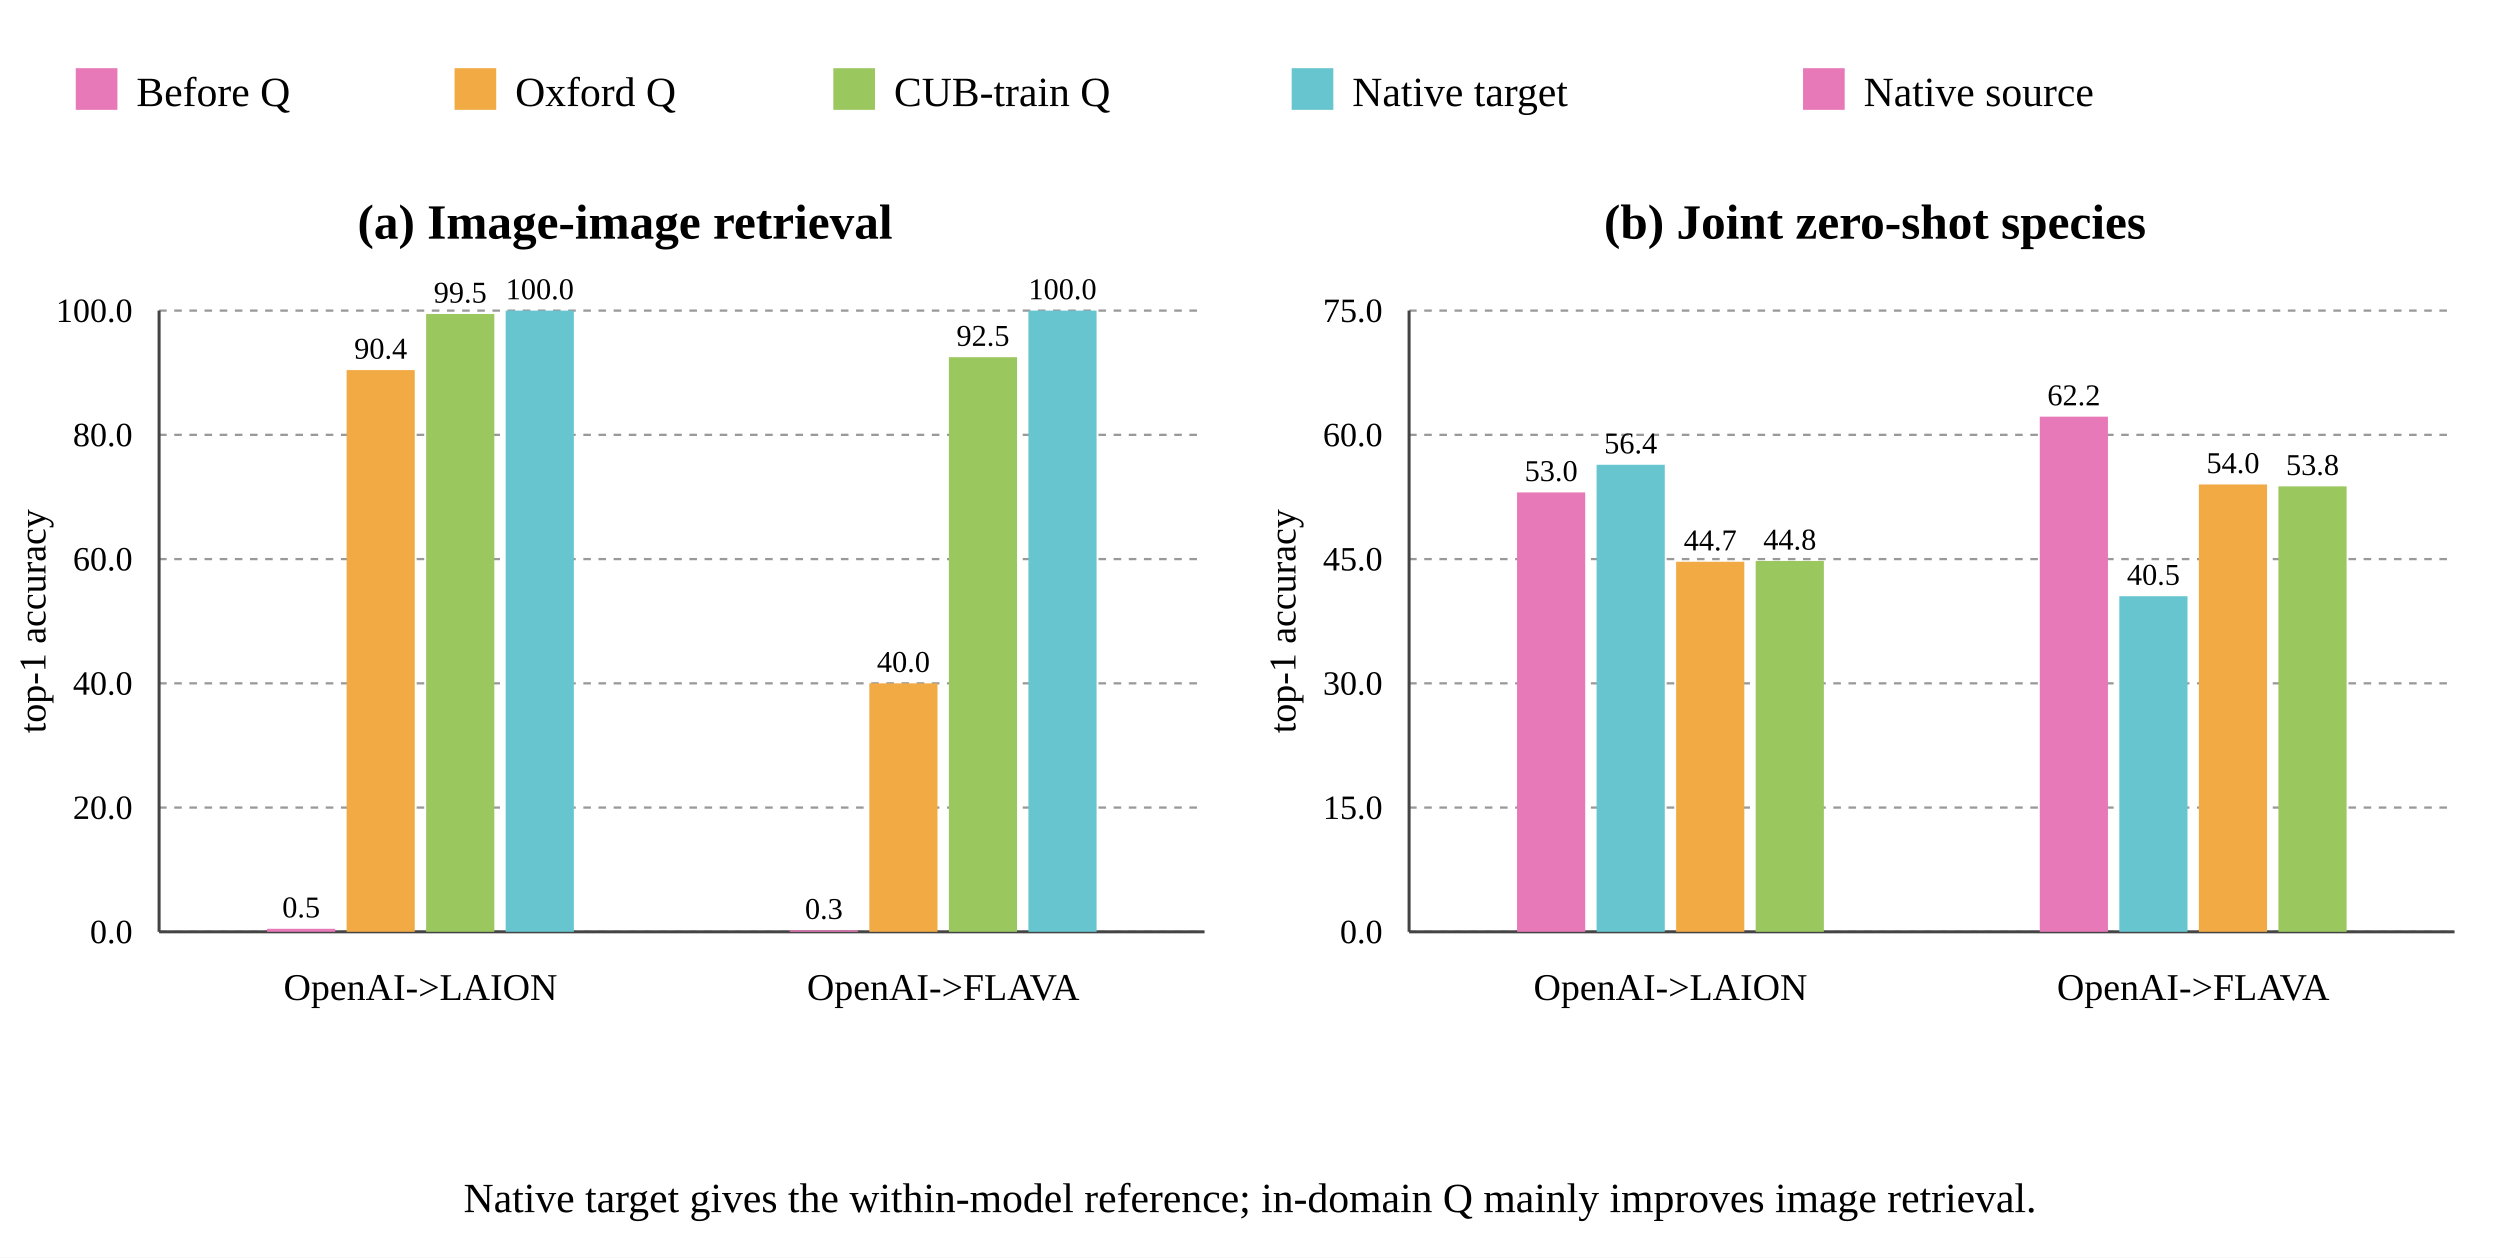
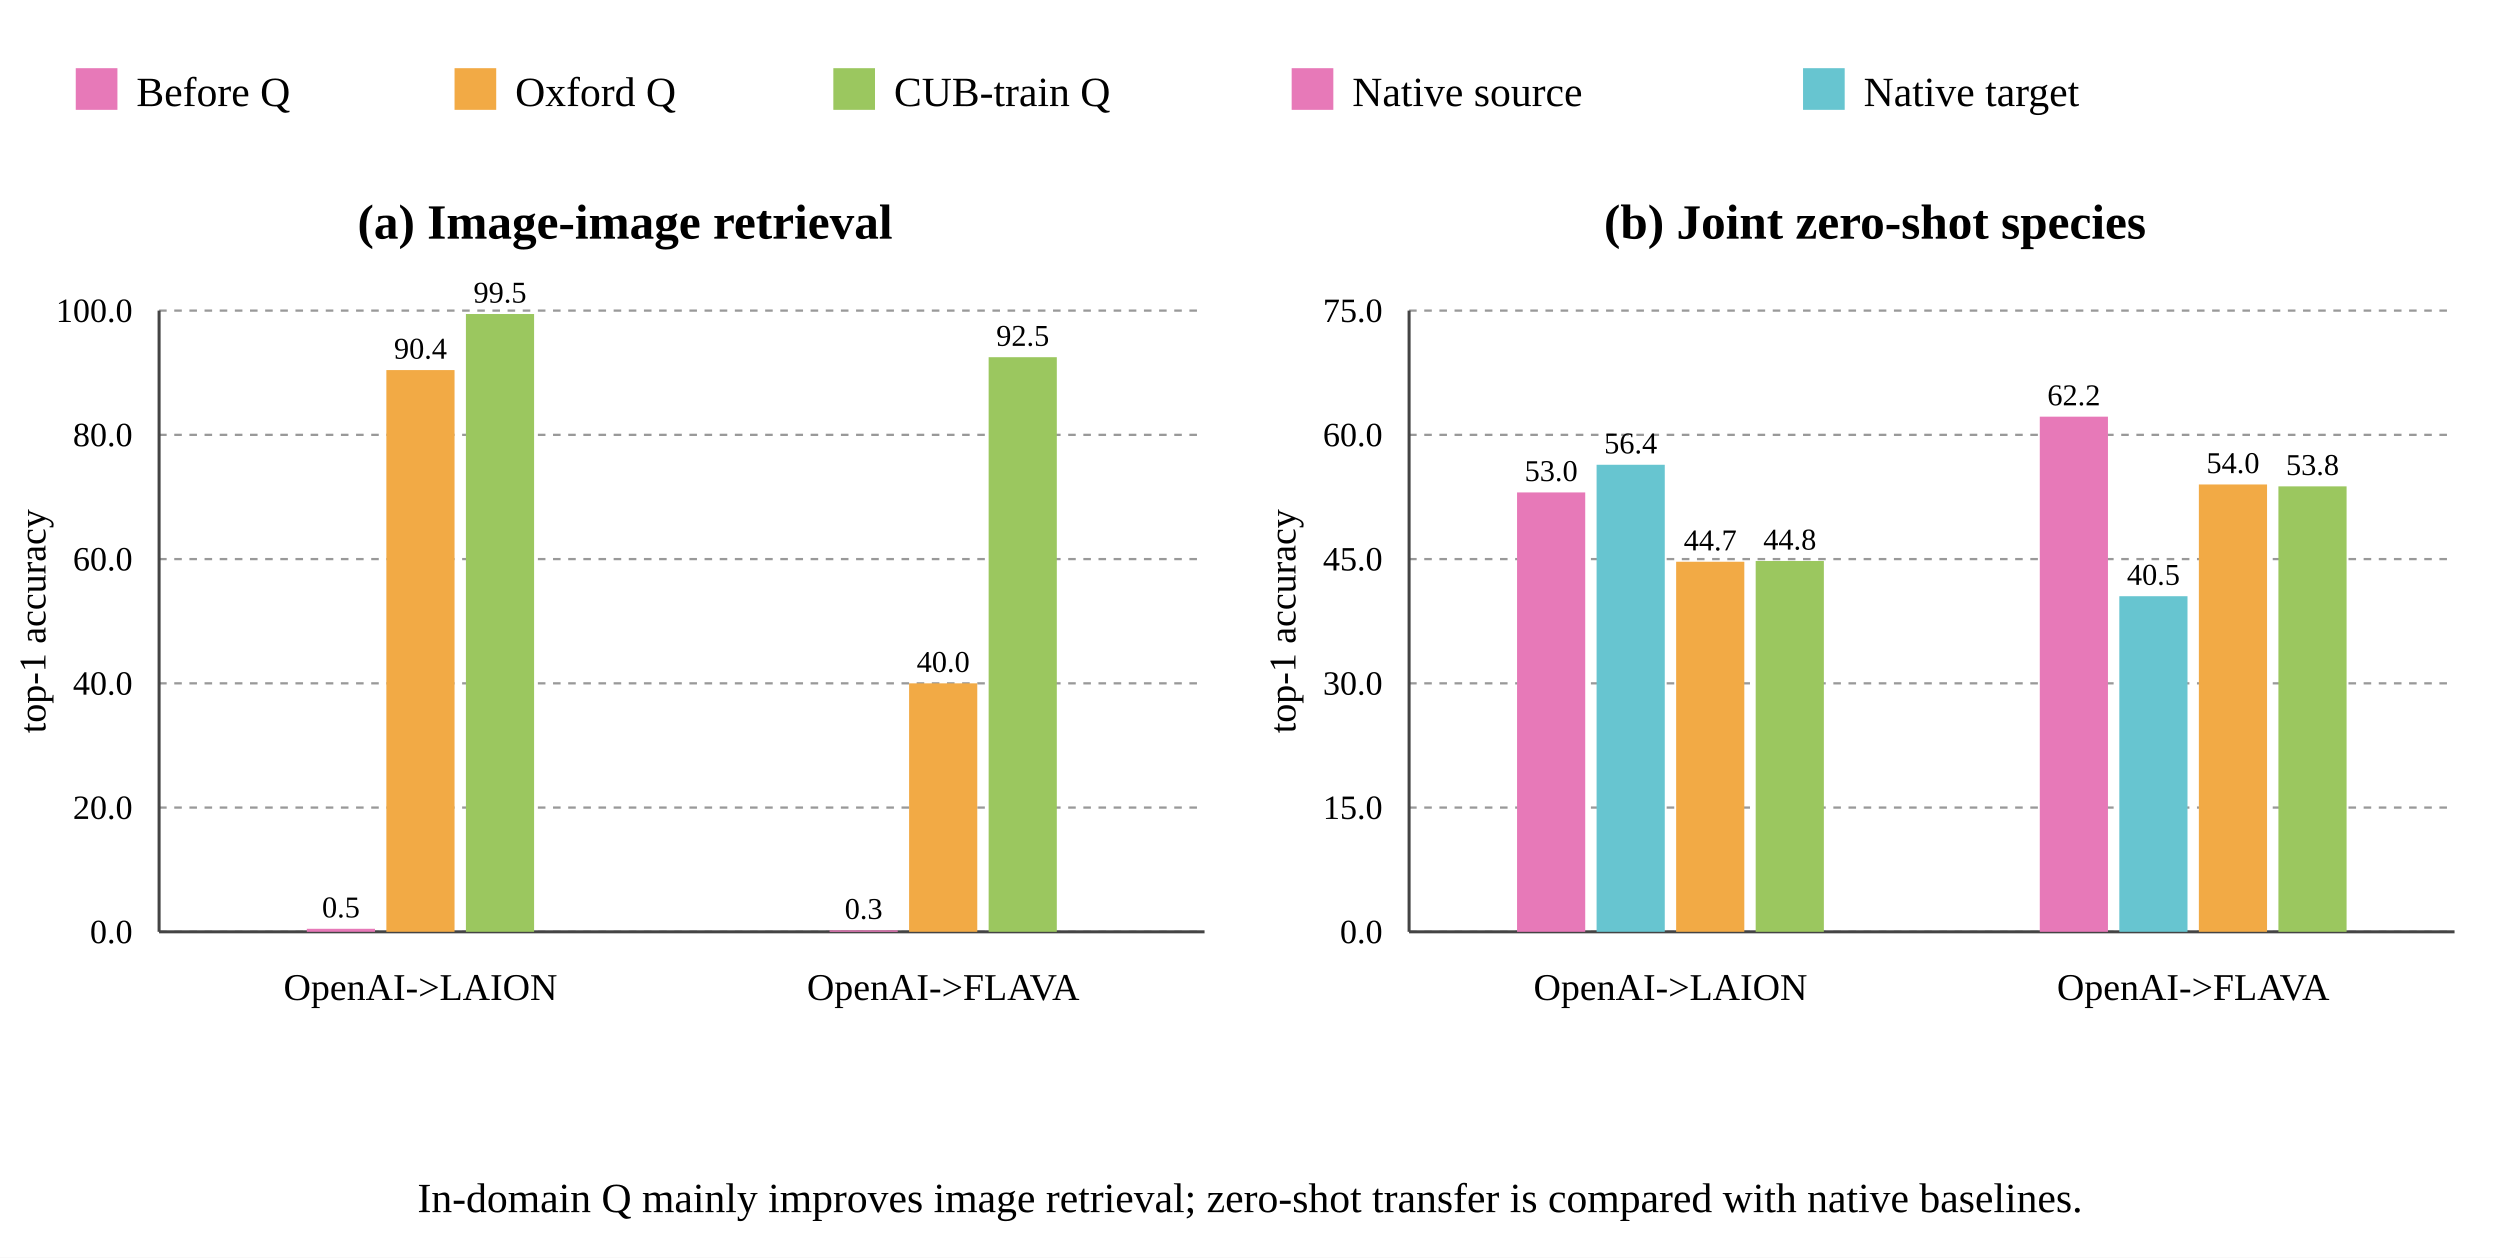
<svg xmlns="http://www.w3.org/2000/svg" width="660" height="332" viewBox="0 0 660 332">
  <rect width="100%" height="100%" fill="white" />
  <rect x="20" y="18" width="11" height="11" fill="#e779b8" />
  <text x="36" y="28" font-size="11" font-family="Times New Roman, serif">Before Q</text>
  <rect x="120" y="18" width="11" height="11" fill="#f2aa45" />
  <text x="136" y="28" font-size="11" font-family="Times New Roman, serif">Oxford Q</text>
  <rect x="220" y="18" width="11" height="11" fill="#9bc75f" />
  <text x="236" y="28" font-size="11" font-family="Times New Roman, serif">CUB-train Q</text>
-   <rect x="341" y="18" width="11" height="11" fill="#67c5d0" />
-   <text x="357" y="28" font-size="11" font-family="Times New Roman, serif">Native target</text>
-   <rect x="476" y="18" width="11" height="11" fill="#e779b8" />
-   <text x="492" y="28" font-size="11" font-family="Times New Roman, serif">Native source</text>
+   <rect x="341" y="18" width="11" height="11" fill="#e779b8" />
+   <text x="357" y="28" font-size="11" font-family="Times New Roman, serif">Native source</text>
+   <rect x="476" y="18" width="11" height="11" fill="#67c5d0" />
+   <text x="492" y="28" font-size="11" font-family="Times New Roman, serif">Native target</text>
  <text x="165.0" y="63" text-anchor="middle" font-size="13" font-weight="600" font-family="Times New Roman, serif">(a) Image-image retrieval</text>
  <line x1="42" y1="246.0" x2="318" y2="246.0" stroke="#999" stroke-width="0.6" stroke-dasharray="2 2" />
  <text x="35" y="249.0" text-anchor="end" font-size="9" font-family="Times New Roman, serif">0.0</text>
  <line x1="42" y1="213.2" x2="318" y2="213.2" stroke="#999" stroke-width="0.6" stroke-dasharray="2 2" />
  <text x="35" y="216.2" text-anchor="end" font-size="9" font-family="Times New Roman, serif">20.0</text>
  <line x1="42" y1="180.4" x2="318" y2="180.4" stroke="#999" stroke-width="0.6" stroke-dasharray="2 2" />
  <text x="35" y="183.4" text-anchor="end" font-size="9" font-family="Times New Roman, serif">40.0</text>
  <line x1="42" y1="147.6" x2="318" y2="147.6" stroke="#999" stroke-width="0.6" stroke-dasharray="2 2" />
  <text x="35" y="150.6" text-anchor="end" font-size="9" font-family="Times New Roman, serif">60.0</text>
  <line x1="42" y1="114.8" x2="318" y2="114.8" stroke="#999" stroke-width="0.6" stroke-dasharray="2 2" />
  <text x="35" y="117.8" text-anchor="end" font-size="9" font-family="Times New Roman, serif">80.0</text>
  <line x1="42" y1="82.0" x2="318" y2="82.0" stroke="#999" stroke-width="0.6" stroke-dasharray="2 2" />
  <text x="35" y="85.0" text-anchor="end" font-size="9" font-family="Times New Roman, serif">100.0</text>
  <line x1="42" y1="246" x2="318" y2="246" stroke="#444" stroke-width="0.8" />
  <line x1="42" y1="82" x2="42" y2="246" stroke="#444" stroke-width="0.8" />
-   <rect x="70.5" y="245.2" width="18.0" height="0.8" fill="#e779b8" />
-   <text x="79.5" y="242.2" text-anchor="middle" font-size="8" font-family="Times New Roman, serif">0.5</text>
-   <rect x="91.5" y="97.7" width="18.0" height="148.3" fill="#f2aa45" />
-   <text x="100.5" y="94.7" text-anchor="middle" font-size="8" font-family="Times New Roman, serif">90.4</text>
-   <rect x="112.5" y="82.9" width="18.0" height="163.1" fill="#9bc75f" />
-   <text x="121.5" y="79.9" text-anchor="middle" font-size="8" font-family="Times New Roman, serif">99.5</text>
-   <rect x="133.5" y="82.0" width="18.0" height="164.0" fill="#67c5d0" />
-   <text x="142.5" y="79.0" text-anchor="middle" font-size="8" font-family="Times New Roman, serif">100.0</text>
+   <rect x="81.0" y="245.2" width="18.0" height="0.8" fill="#e779b8" />
+   <text x="90.0" y="242.2" text-anchor="middle" font-size="8" font-family="Times New Roman, serif">0.5</text>
+   <rect x="102.0" y="97.7" width="18.0" height="148.3" fill="#f2aa45" />
+   <text x="111.0" y="94.7" text-anchor="middle" font-size="8" font-family="Times New Roman, serif">90.4</text>
+   <rect x="123.0" y="82.9" width="18.0" height="163.1" fill="#9bc75f" />
+   <text x="132.0" y="79.9" text-anchor="middle" font-size="8" font-family="Times New Roman, serif">99.5</text>
  <text x="111.0" y="264" text-anchor="middle" font-size="10" font-family="Times New Roman, serif">OpenAI-&gt;LAION</text>
-   <rect x="208.5" y="245.6" width="18.0" height="0.4" fill="#e779b8" />
-   <text x="217.5" y="242.6" text-anchor="middle" font-size="8" font-family="Times New Roman, serif">0.3</text>
-   <rect x="229.5" y="180.4" width="18.0" height="65.6" fill="#f2aa45" />
-   <text x="238.5" y="177.4" text-anchor="middle" font-size="8" font-family="Times New Roman, serif">40.0</text>
-   <rect x="250.5" y="94.3" width="18.0" height="151.7" fill="#9bc75f" />
-   <text x="259.5" y="91.3" text-anchor="middle" font-size="8" font-family="Times New Roman, serif">92.5</text>
-   <rect x="271.5" y="82.0" width="18.0" height="164.0" fill="#67c5d0" />
-   <text x="280.5" y="79.0" text-anchor="middle" font-size="8" font-family="Times New Roman, serif">100.0</text>
+   <rect x="219.0" y="245.6" width="18.0" height="0.4" fill="#e779b8" />
+   <text x="228.0" y="242.6" text-anchor="middle" font-size="8" font-family="Times New Roman, serif">0.3</text>
+   <rect x="240.0" y="180.4" width="18.0" height="65.6" fill="#f2aa45" />
+   <text x="249.0" y="177.4" text-anchor="middle" font-size="8" font-family="Times New Roman, serif">40.0</text>
+   <rect x="261.0" y="94.3" width="18.0" height="151.7" fill="#9bc75f" />
+   <text x="270.0" y="91.3" text-anchor="middle" font-size="8" font-family="Times New Roman, serif">92.5</text>
  <text x="249.0" y="264" text-anchor="middle" font-size="10" font-family="Times New Roman, serif">OpenAI-&gt;FLAVA</text>
  <text x="12" y="164.0" transform="rotate(-90 12 164.0)" text-anchor="middle" font-size="10" font-family="Times New Roman, serif">top-1 accuracy</text>
  <text x="495.0" y="63" text-anchor="middle" font-size="13" font-weight="600" font-family="Times New Roman, serif">(b) Joint zero-shot species</text>
  <line x1="372" y1="246.0" x2="648" y2="246.0" stroke="#999" stroke-width="0.6" stroke-dasharray="2 2" />
  <text x="365" y="249.0" text-anchor="end" font-size="9" font-family="Times New Roman, serif">0.0</text>
  <line x1="372" y1="213.2" x2="648" y2="213.2" stroke="#999" stroke-width="0.6" stroke-dasharray="2 2" />
  <text x="365" y="216.2" text-anchor="end" font-size="9" font-family="Times New Roman, serif">15.0</text>
  <line x1="372" y1="180.4" x2="648" y2="180.4" stroke="#999" stroke-width="0.6" stroke-dasharray="2 2" />
  <text x="365" y="183.4" text-anchor="end" font-size="9" font-family="Times New Roman, serif">30.0</text>
  <line x1="372" y1="147.6" x2="648" y2="147.6" stroke="#999" stroke-width="0.6" stroke-dasharray="2 2" />
  <text x="365" y="150.6" text-anchor="end" font-size="9" font-family="Times New Roman, serif">45.0</text>
  <line x1="372" y1="114.8" x2="648" y2="114.8" stroke="#999" stroke-width="0.6" stroke-dasharray="2 2" />
  <text x="365" y="117.8" text-anchor="end" font-size="9" font-family="Times New Roman, serif">60.0</text>
  <line x1="372" y1="82.0" x2="648" y2="82.0" stroke="#999" stroke-width="0.6" stroke-dasharray="2 2" />
  <text x="365" y="85.0" text-anchor="end" font-size="9" font-family="Times New Roman, serif">75.0</text>
  <line x1="372" y1="246" x2="648" y2="246" stroke="#444" stroke-width="0.8" />
  <line x1="372" y1="82" x2="372" y2="246" stroke="#444" stroke-width="0.8" />
  <rect x="400.5" y="130.0" width="18.0" height="116.0" fill="#e779b8" />
  <text x="409.5" y="127.0" text-anchor="middle" font-size="8" font-family="Times New Roman, serif">53.0</text>
  <rect x="421.5" y="122.7" width="18.0" height="123.3" fill="#67c5d0" />
  <text x="430.5" y="119.7" text-anchor="middle" font-size="8" font-family="Times New Roman, serif">56.4</text>
  <rect x="442.5" y="148.3" width="18.0" height="97.7" fill="#f2aa45" />
  <text x="451.5" y="145.3" text-anchor="middle" font-size="8" font-family="Times New Roman, serif">44.7</text>
  <rect x="463.5" y="148.1" width="18.0" height="97.9" fill="#9bc75f" />
  <text x="472.5" y="145.1" text-anchor="middle" font-size="8" font-family="Times New Roman, serif">44.8</text>
  <text x="441.0" y="264" text-anchor="middle" font-size="10" font-family="Times New Roman, serif">OpenAI-&gt;LAION</text>
  <rect x="538.5" y="110.0" width="18.0" height="136.0" fill="#e779b8" />
  <text x="547.5" y="107.0" text-anchor="middle" font-size="8" font-family="Times New Roman, serif">62.2</text>
  <rect x="559.5" y="157.4" width="18.0" height="88.6" fill="#67c5d0" />
  <text x="568.5" y="154.4" text-anchor="middle" font-size="8" font-family="Times New Roman, serif">40.5</text>
  <rect x="580.5" y="127.9" width="18.0" height="118.1" fill="#f2aa45" />
  <text x="589.5" y="124.9" text-anchor="middle" font-size="8" font-family="Times New Roman, serif">54.0</text>
  <rect x="601.5" y="128.4" width="18.0" height="117.6" fill="#9bc75f" />
  <text x="610.5" y="125.4" text-anchor="middle" font-size="8" font-family="Times New Roman, serif">53.8</text>
  <text x="579.0" y="264" text-anchor="middle" font-size="10" font-family="Times New Roman, serif">OpenAI-&gt;FLAVA</text>
  <text x="342" y="164.0" transform="rotate(-90 342 164.0)" text-anchor="middle" font-size="10" font-family="Times New Roman, serif">top-1 accuracy</text>
-   <text x="330.0" y="320" text-anchor="middle" font-size="11" font-family="Times New Roman, serif">Native target gives the within-model reference; in-domain Q mainly improves image retrieval.</text>
+   <text x="330.0" y="320" text-anchor="middle" font-size="11" font-family="Times New Roman, serif">In-domain Q mainly improves image retrieval; zero-shot transfer is compared with native baselines.</text>
</svg>
